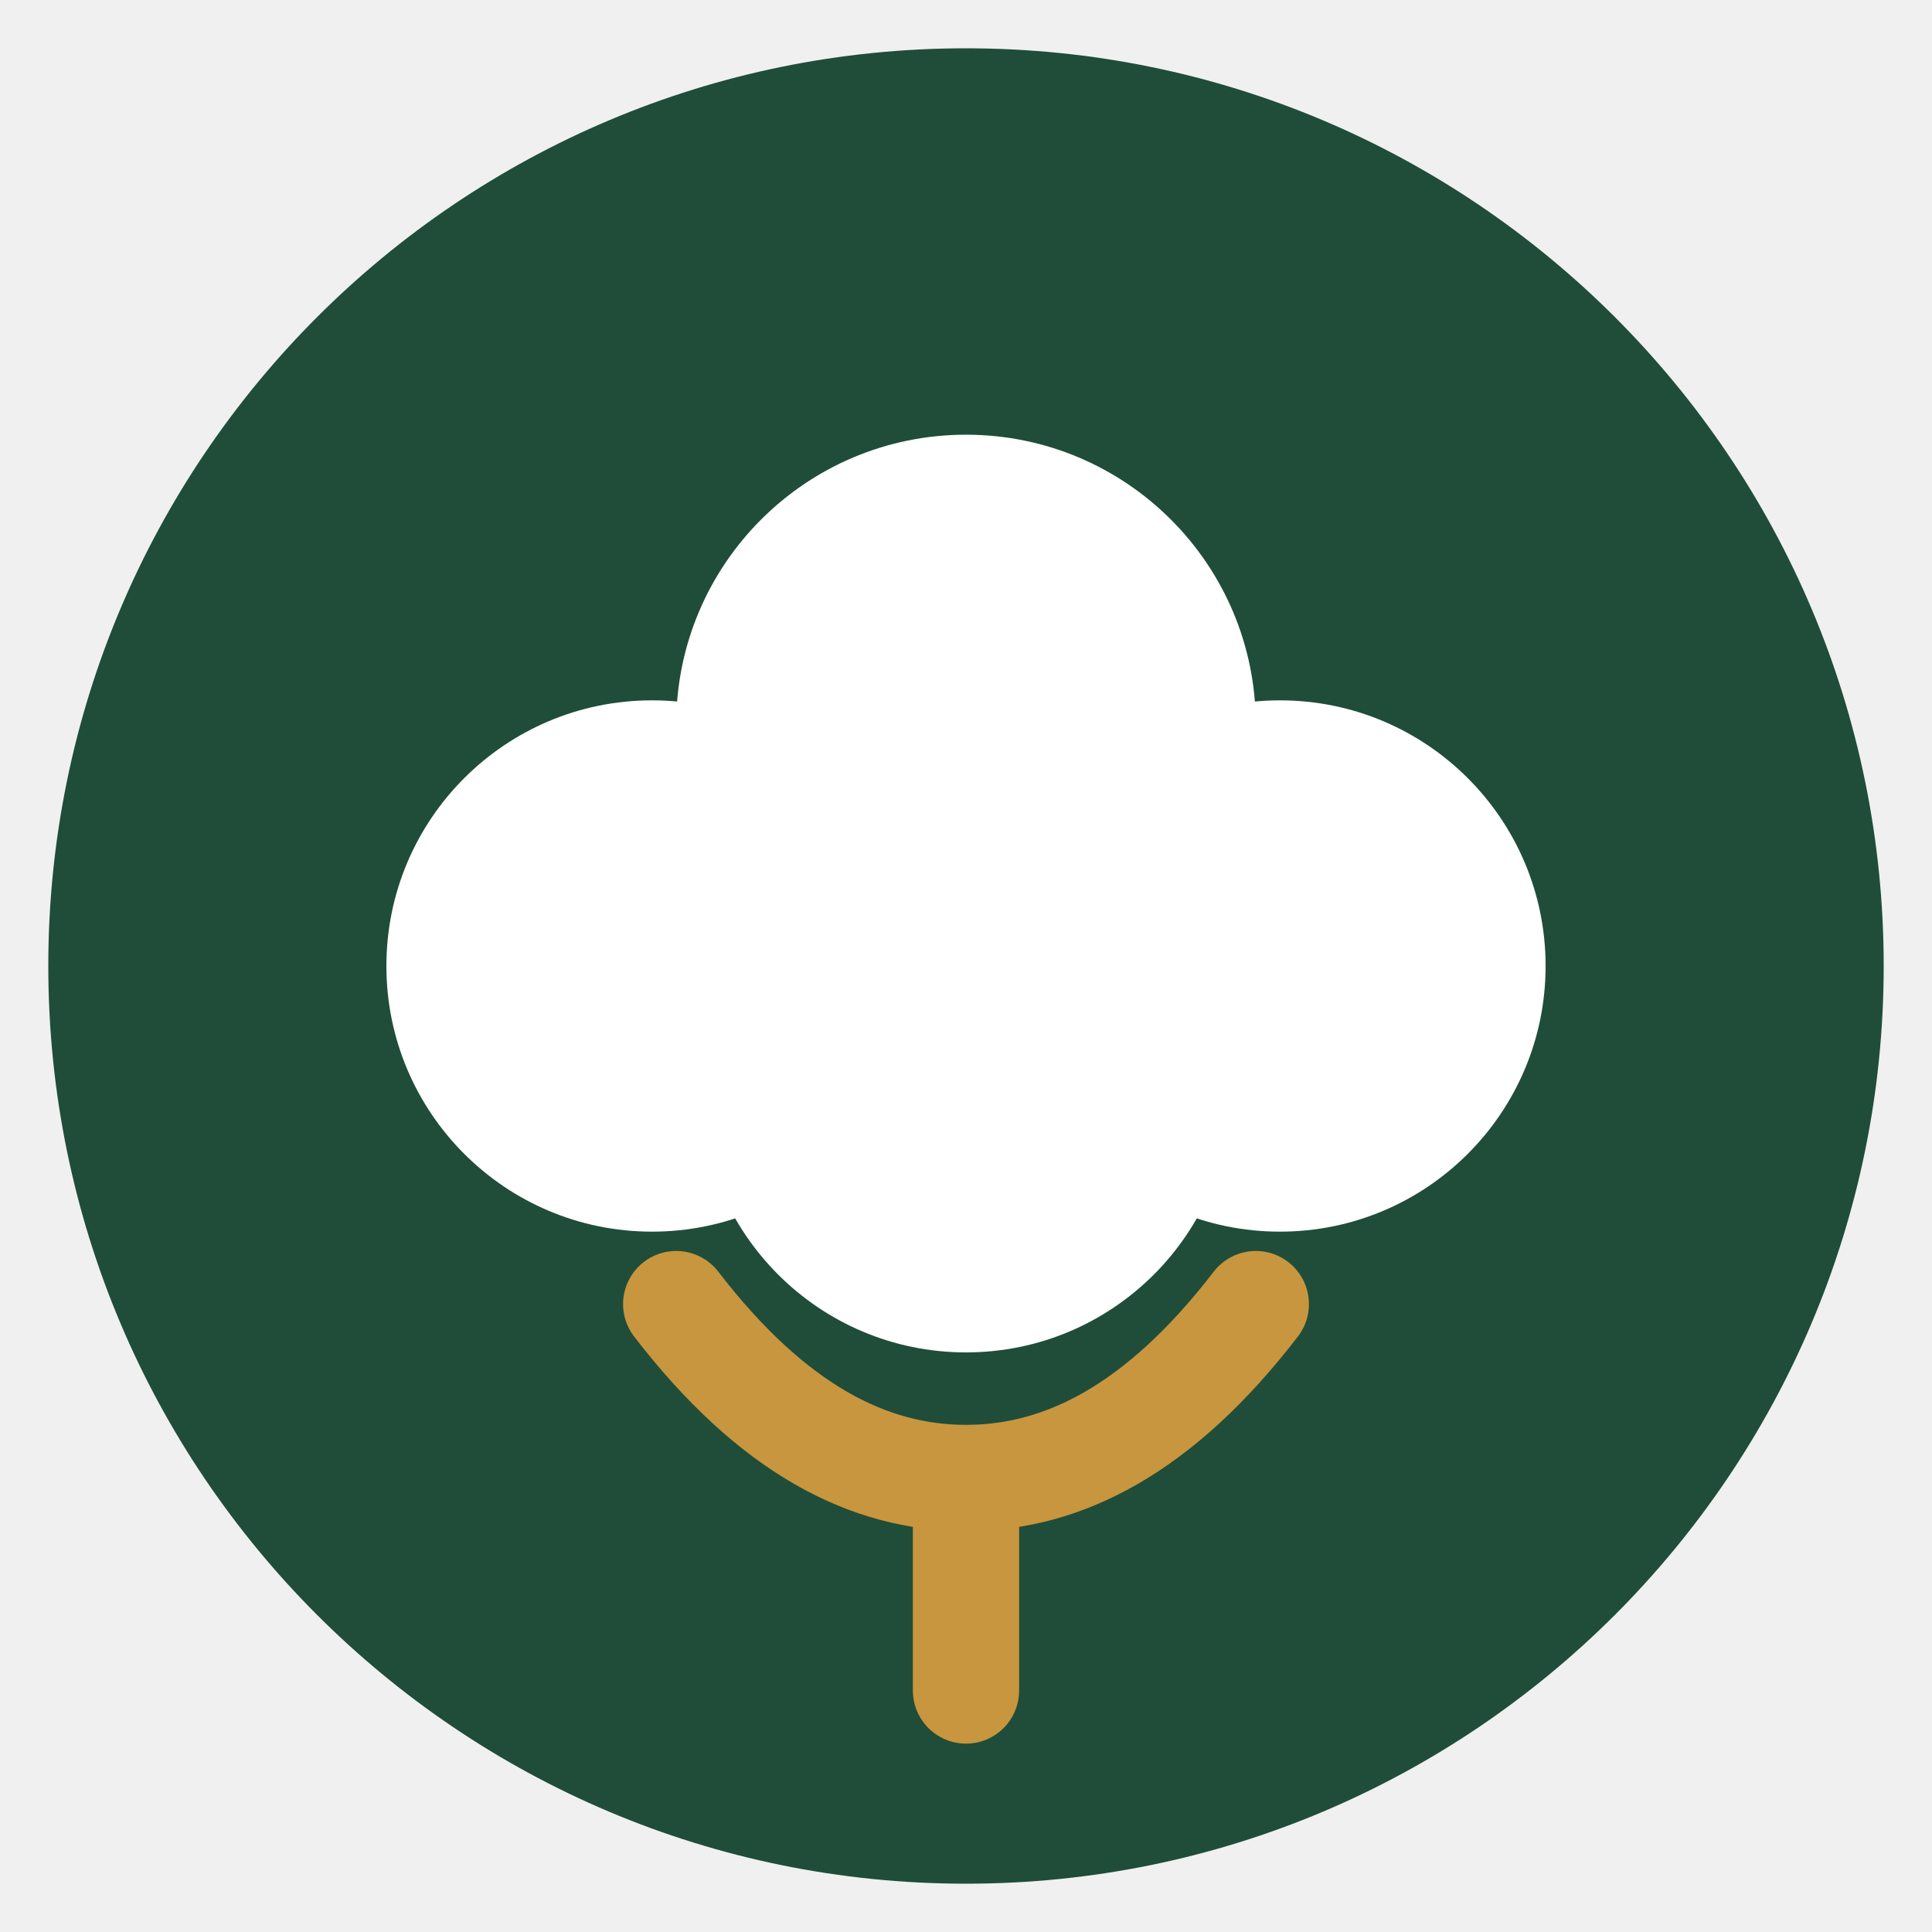
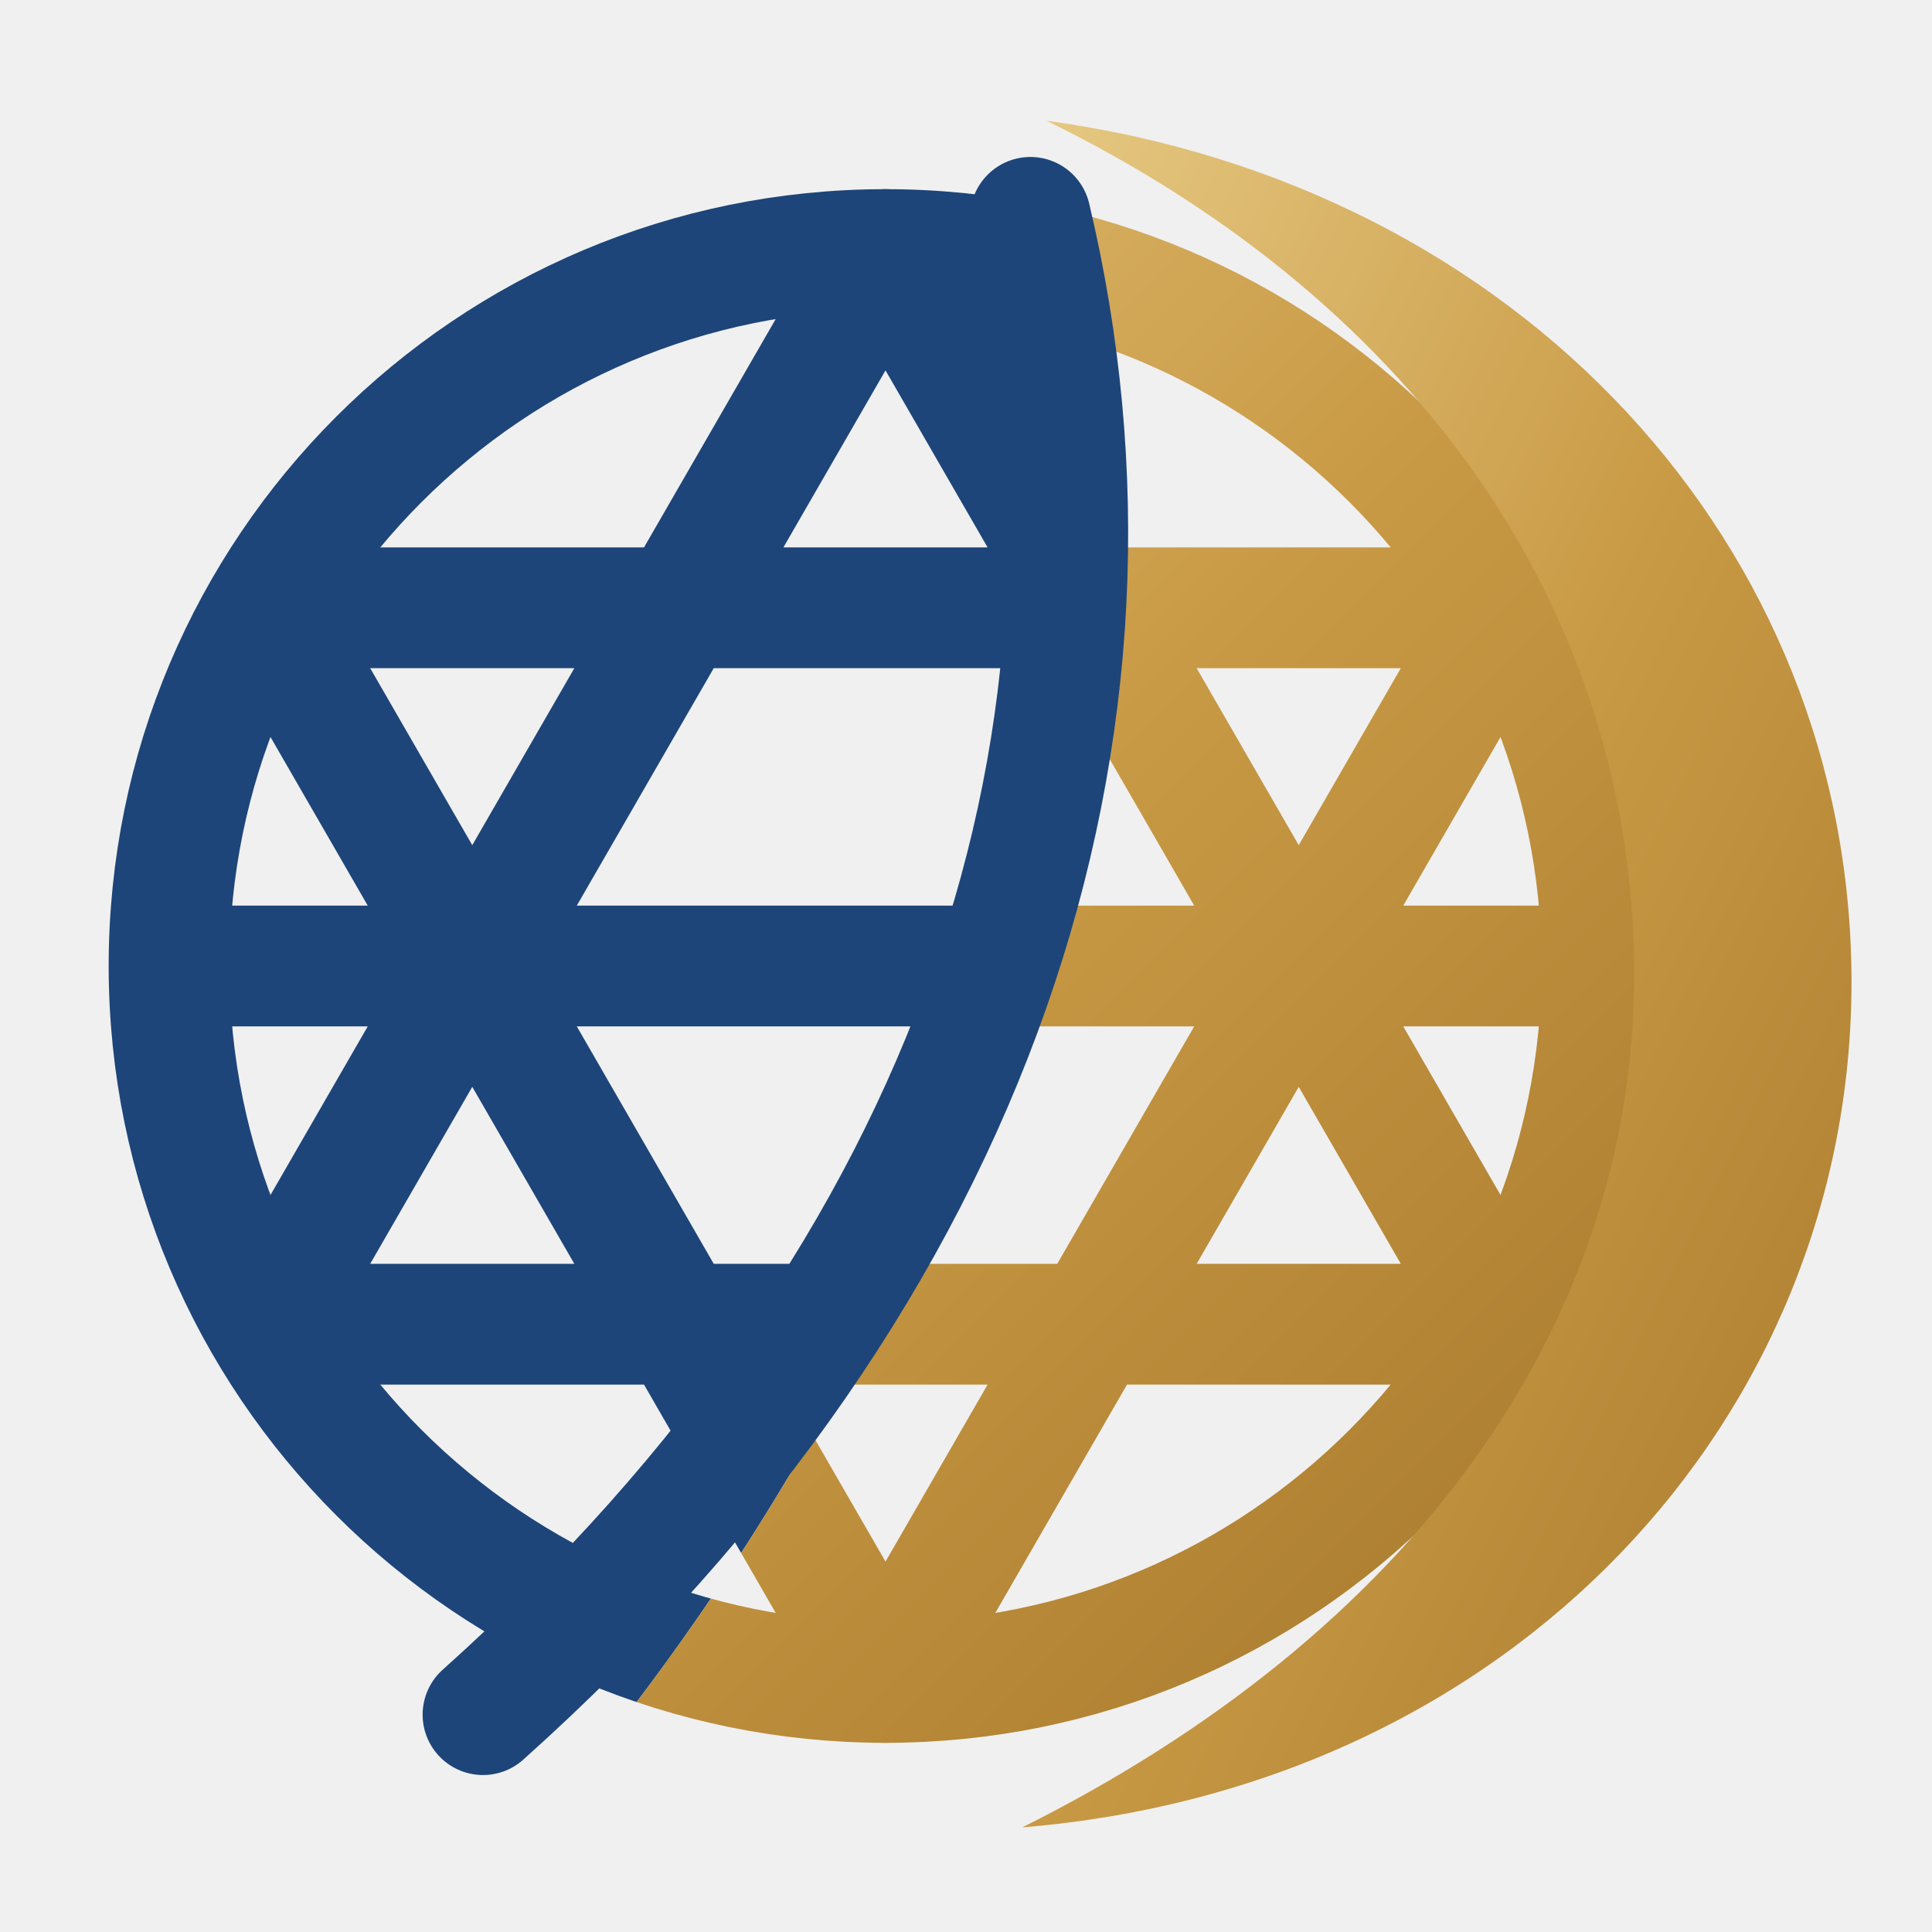
- <svg xmlns="http://www.w3.org/2000/svg" viewBox="0 0 40 40">
-   <circle cx="20" cy="20" r="19" fill="#1f4d3a" />
-   <g fill="#fff">
-     <circle cx="20" cy="15" r="6" />
-     <circle cx="13.5" cy="20" r="5.5" />
-     <circle cx="26.5" cy="20" r="5.5" />
-     <circle cx="20" cy="22.5" r="5.5" />
-   </g>
-   <path d="M14 27c2 2.6 4 3.6 6 3.6s4-1 6-3.6M20 30.6V35" fill="none" stroke="#c8963e" stroke-width="2.2" stroke-linecap="round" />
+ <svg xmlns="http://www.w3.org/2000/svg" viewBox="0 0 48 48">
+   <defs>
+     <linearGradient id="g" x1="0" y1="0" x2="1" y2="1">
+       <stop offset="0" stop-color="#e6c983" />
+       <stop offset=".5" stop-color="#c99a45" />
+       <stop offset="1" stop-color="#a7792c" />
+     </linearGradient>
+     <clipPath id="l">
+       <path d="M0 0H25.5C29 17 25 33 11 48H0z" />
+     </clipPath>
+     <clipPath id="r">
+       <path d="M25.5 0H48V48H11C25 33 29 17 25.5 0z" />
+     </clipPath>
+     <g id="n" fill="none" stroke-width="3" stroke-linejoin="round">
+       <circle cx="22" cy="24" r="17.8" />
+       <path d="M4.2 24H39.8M22 6.2L37.4 32.9H6.6zM22 41.8L37.4 15.1H6.6z" />
+     </g>
+   </defs>
+   <use href="#n" stroke="#1d4579" clip-path="url(#l)" />
+   <use href="#n" stroke="url(#g)" clip-path="url(#r)" />
+   <path d="M26 3C37.8 4.6 46 13.6 46 24.4S37.6 44.4 25.4 45.4C35 40.6 40.6 33 40.6 24.2S35.4 7.6 26 3z" fill="url(#g)" />
+   <path d="M12 42.6C24.4 31.5 28.6 18 25.6 5.4" fill="none" stroke="#1d4579" stroke-width="3" stroke-linecap="round" />
</svg>
